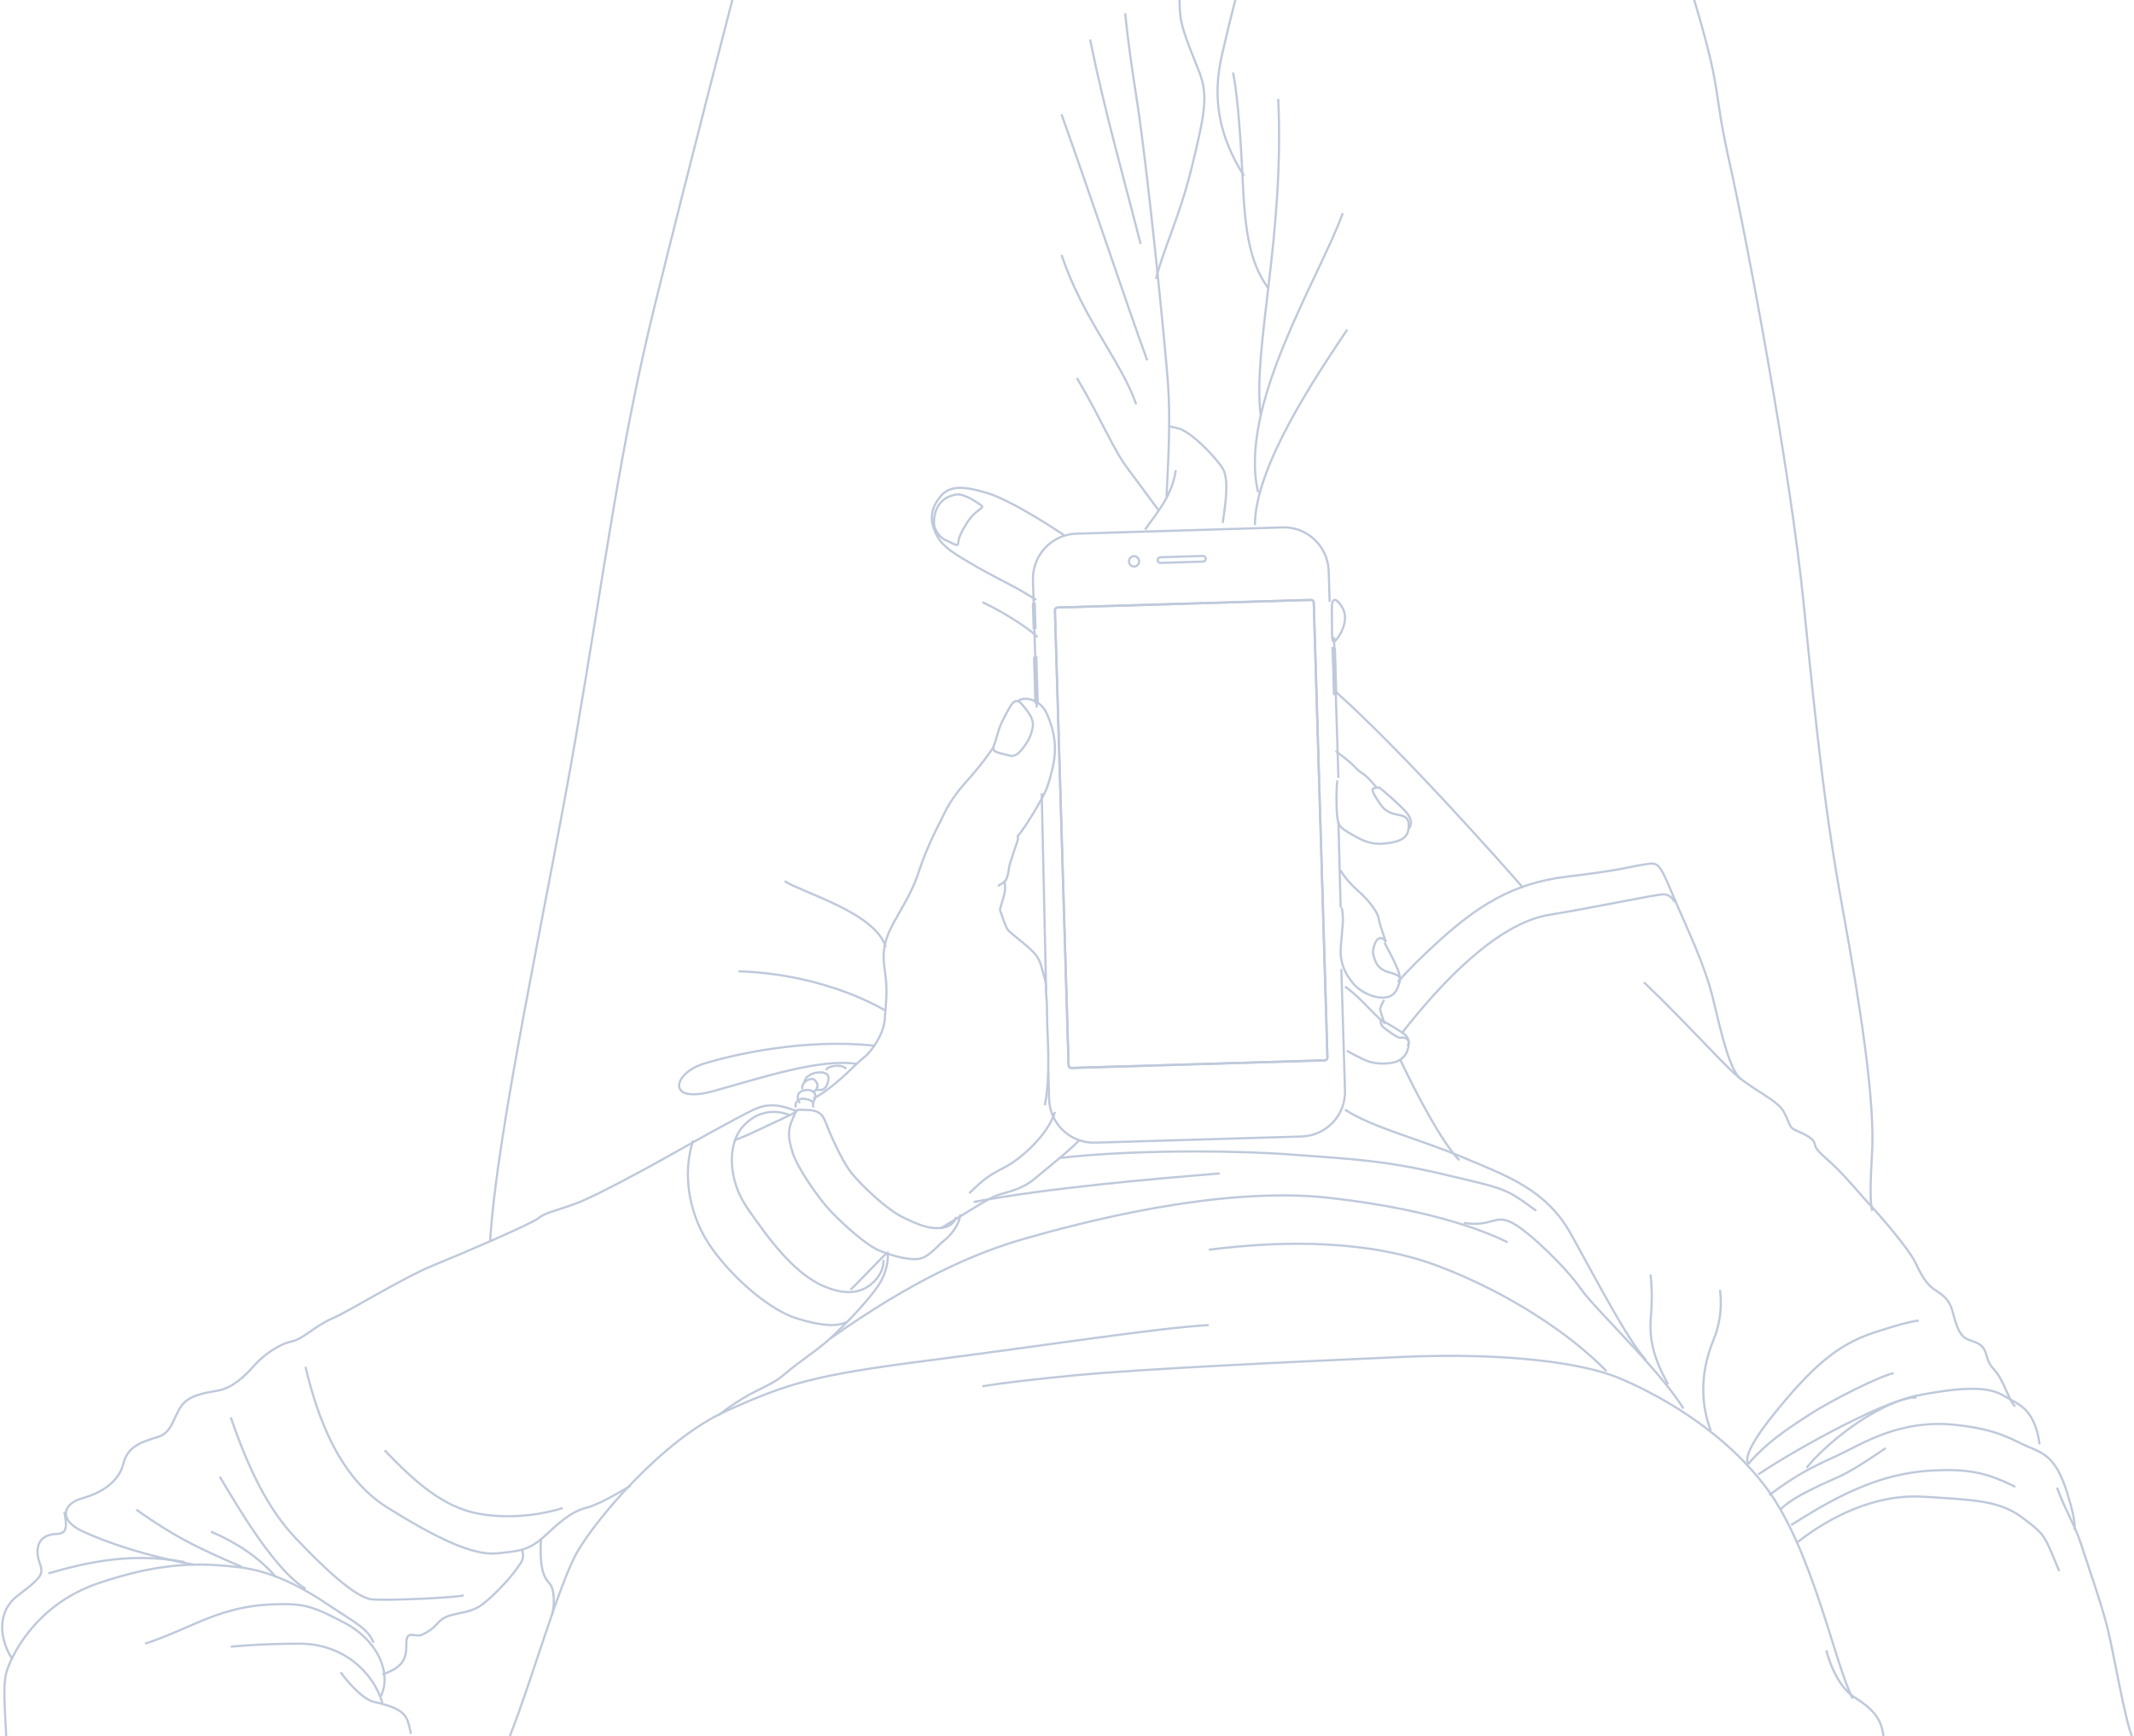
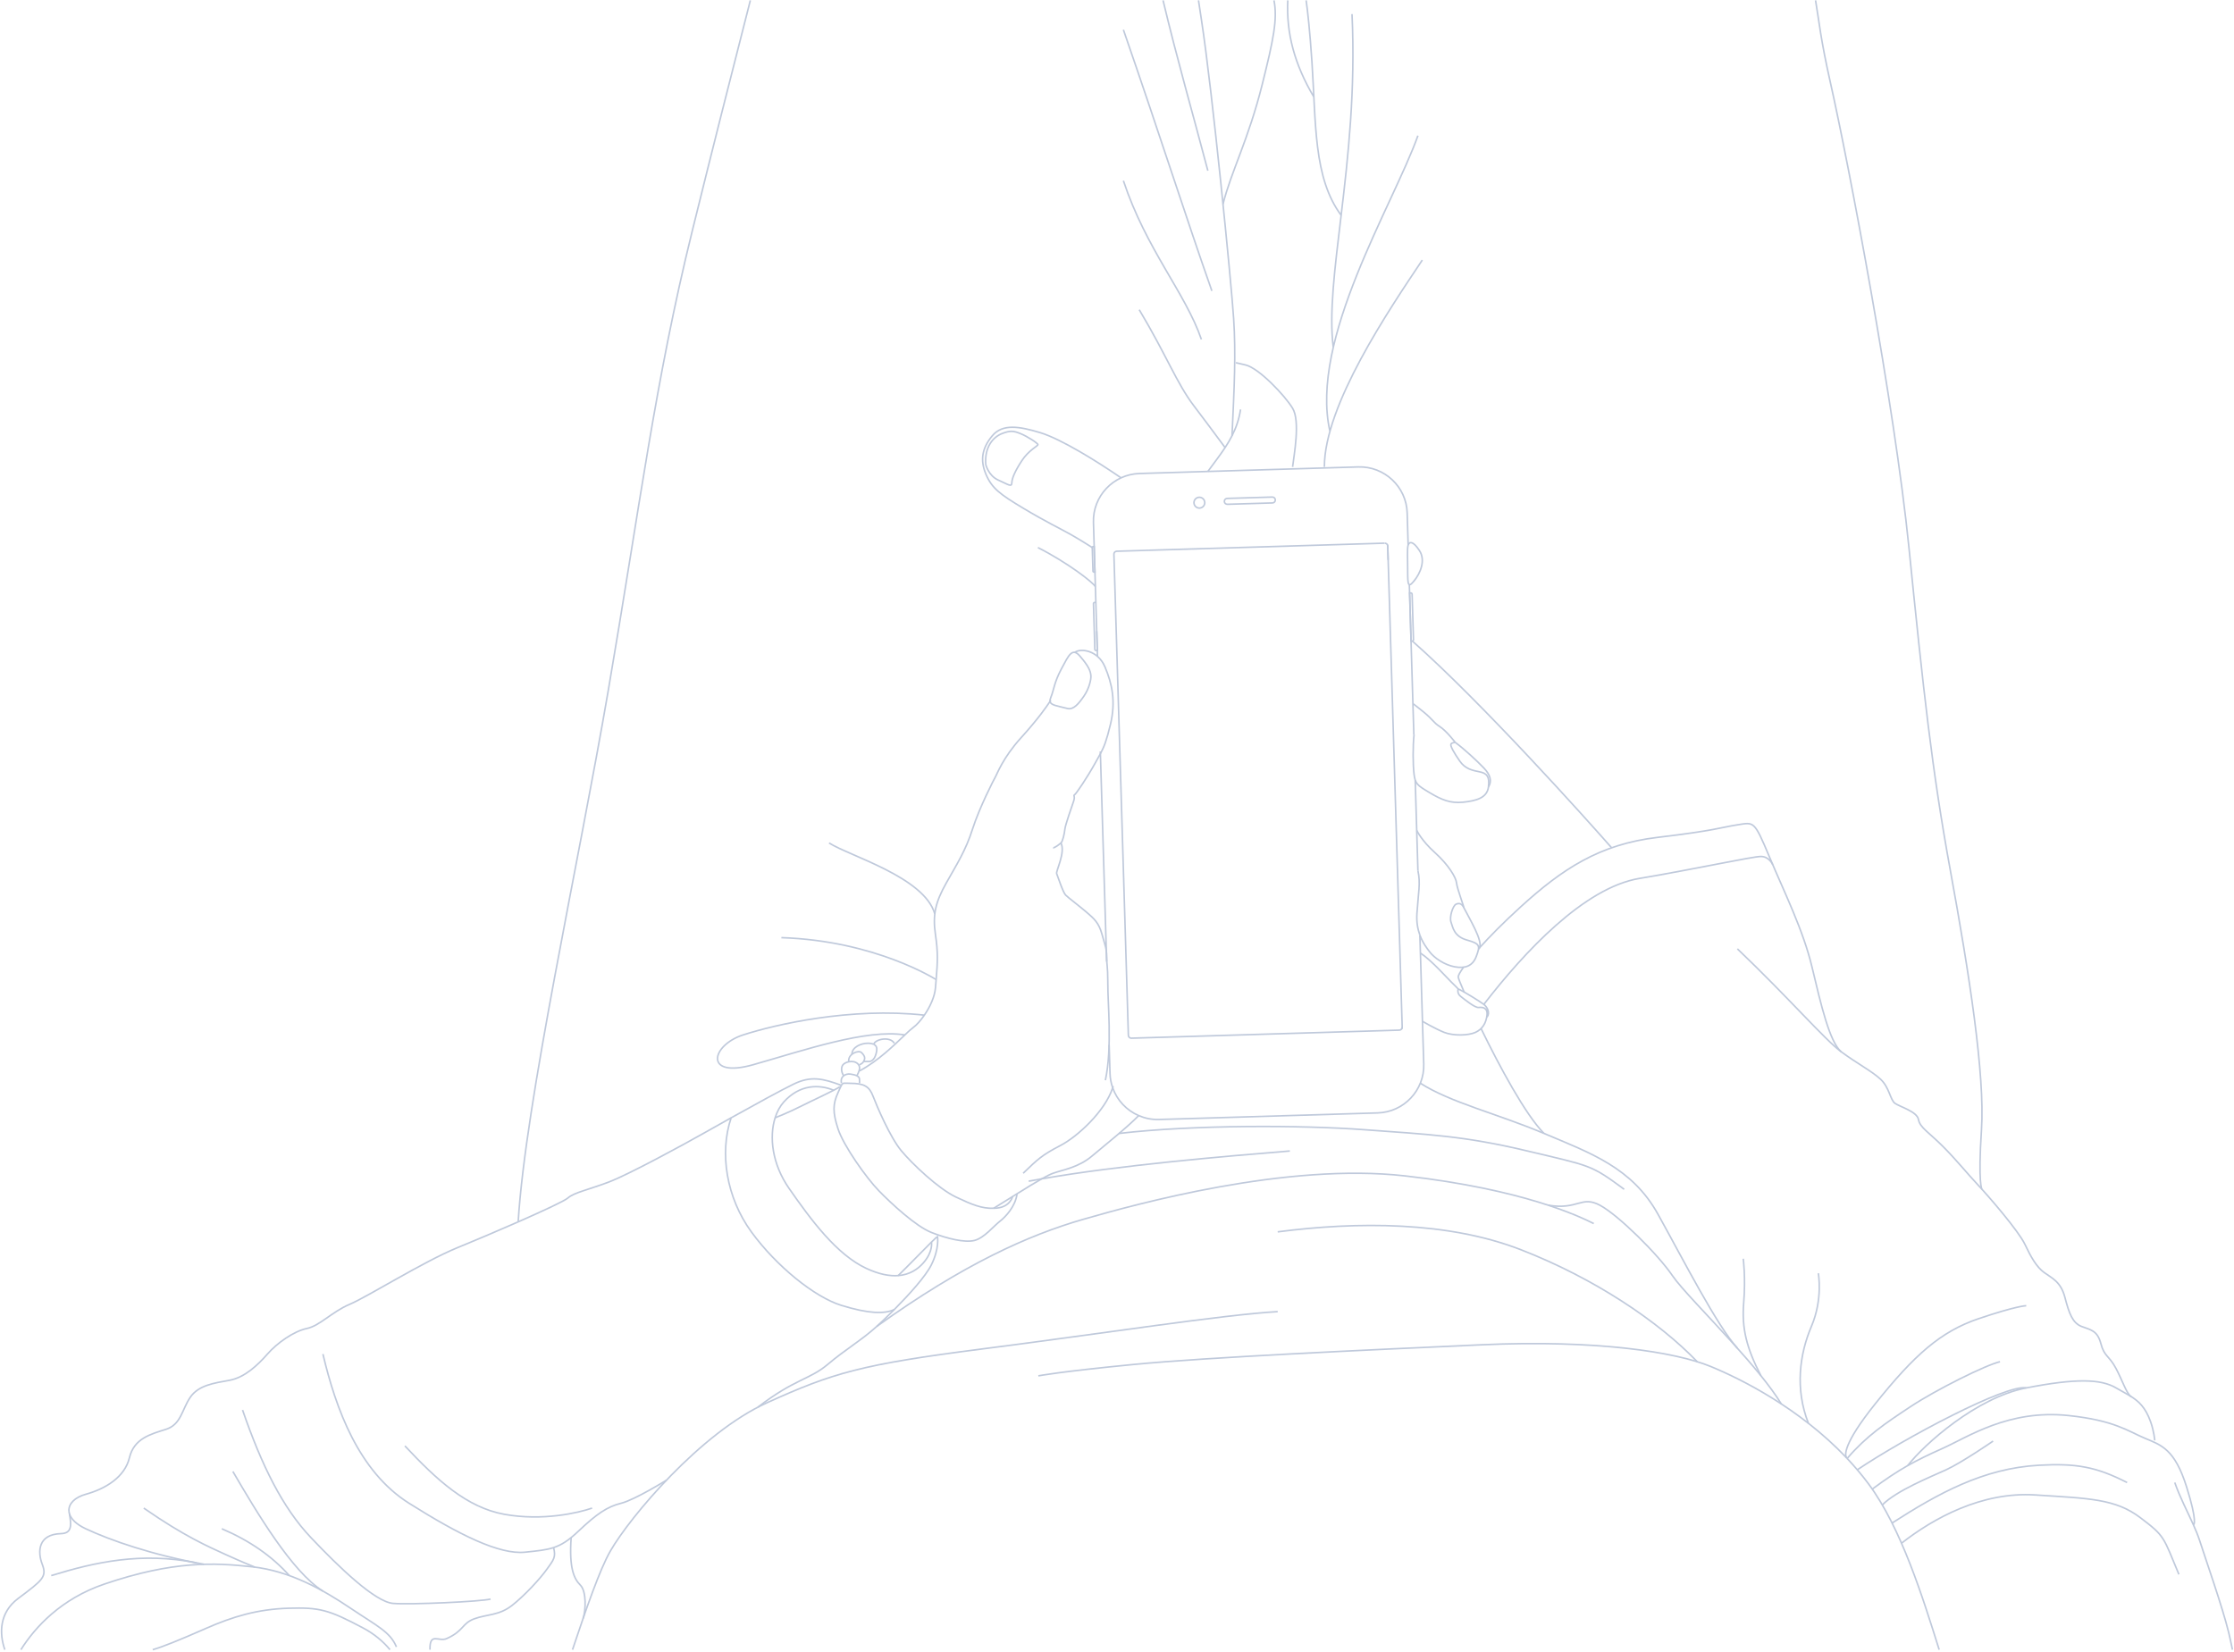
- <svg xmlns="http://www.w3.org/2000/svg" width="971" height="790" viewBox="0 0 971 790">
+ <svg xmlns="http://www.w3.org/2000/svg" width="1440" height="1065" viewBox="0 0 1440 1065">
  <g stroke="#BFC9DB" fill="none" fill-rule="evenodd">
-     <path d="M232 790c9.812-24.615 22.3-69.227 30.774-83.948 8.474-14.722 38.802-50.857 67.347-63.794 28.544-12.937 40.586-16.506 92.768-23.198S526.362 604.338 550 603m307 187c-.897-6.95-3.586-11.528-13-17.48-9.414-5.953-13-21.52-13-21.52" />
-     <path d="M843 773c-7.979-15.234-18.263-67.719-39.199-95.786-20.936-28.067-52.563-44.106-67.708-50.343-15.145-6.237-48.999-11.583-98.443-9.356-49.444 2.228-117.597 5.346-149.67 8.465-32.071 3.118-40.98 4.9-40.98 4.9M187 789c-1.803-7.494-1.244-11.078-16.676-14.475C163.564 773.037 155 761 155 761" />
-     <path d="M174 775c-4.152-14.255-18.189-27-37.565-27-19.375 0-31.435 1.382-31.435 1.382" />
-     <path d="M173.232 772c5.2-10.48-1.32-25.446-16.252-33.388-14.93-7.943-18.912-8.936-32.251-8.539-13.338.397-24.089 3.574-35.835 8.737-11.745 5.163-18.713 7.943-22.894 9.134" />
-     <path d="M174 762c7.66-2.65 11.079-5.746 10.882-13.375-.196-7.63 3.765-3.222 7.07-4.695 7.463-3.326 6.481-6.456 11.783-8.412 5.303-1.957 10.605-1.37 16.104-5.673 5.5-4.304 11.98-11.347 14.926-15.455 2.945-4.108 3.927-5.086 2.749-9.39M2.811 790c-.593-12.54-1.482-22.606 0-28.545 1.483-5.94 12.16-30.85 41.815-40.931 29.656-10.083 47.153-9.193 63.464-7.414 16.31 1.78 30.545 9.936 42.111 17.72 11.566 7.782 17.06 10.155 19.799 16.679" />
-     <path d="M5.633 755c-4.955-7.235-8.151-20.655 2.294-28.754 10.445-8.1 12.186-9.445 10.155-14.922-2.031-5.476-1.741-12.992 7.834-13.275 5.078-.15 4.384-4.2 3.353-10.049" />
-     <path d="M88.19 712c-22.032-3.943-40.193-10.235-50.912-15.269-10.718-5.034-8.634-12.47 0-14.85 8.635-2.379 16.839-7.435 18.84-15.764 2.002-8.328 9.147-10.113 15.697-12.195 6.55-2.082 6.848-8.328 10.421-13.682 3.573-5.354 10.42-6.246 16.971-7.436 6.55-1.19 12.207-6.544 16.375-11.303 4.169-4.759 11.314-9.815 16.971-11.005 5.657-1.19 10.719-7.139 18.46-10.41 7.741-3.273 31.857-18.442 46.446-24.391 14.59-5.949 44.958-19.036 47.638-21.416 2.68-2.38 8.932-3.57 17.566-6.841 8.635-3.272 32.156-16.062 41.088-21.118 8.932-5.057 31.262-17.55 38.705-21.119 7.444-3.57 12.505-2.38 20.544.595" />
-     <path d="M62 687c17.61 12.474 28.057 17.038 35.22 20.385C104.385 710.732 110 713 110 713m-14-16c11.868 5.036 21.505 11.665 29 20m-25-45c10.473 17.67 25.676 42.807 39 51m-34-78c8.267 23.97 17.125 41.859 29.231 54.664 12.106 12.805 27.46 27.6 35.137 28.192 7.677.592 37.498-.765 41.632-1.862M139 622c5.556 23.383 15.377 50.318 37.103 63.933 21.725 13.616 38.987 22.1 49.999 20.966 11.011-1.134 14.88-1.377 22.916-8.951 8.035-7.575 12.5-10.535 18.452-12.015 5.952-1.48 19.53-9.887 19.53-9.887" />
-     <path d="M175 660c13.747 14.297 26.6 25.968 43.04 28.885 16.439 2.918 31.982-.583 37.96-2.626M22 716c18.886-5.475 38.654-9.526 62-5.143m275.54-203.31c-6.13-2.545-14.582-2.642-21.533 5.092-6.73 7.488-7.328 23.663 2.243 37.44 9.57 13.779 20.637 28.755 33.497 34.746 12.861 5.99 20.345 2.538 24.675-2.397 4.337-4.942 3.516-9.03 3.516-9.03M378 609c37.381-26.507 65.422-38.817 88.567-45.41 23.145-6.595 87.685-24.18 138.426-18.465 50.74 5.715 74.776 17.145 81.007 20.223" />
-     <path d="M550 568.727c34.422-4.409 73.314-4.525 105.053 7.658C686.793 588.57 714.41 606.963 731 624m-65-67.49c12.8 2.056 14.135-4.258 22.144 0 8.01 4.26 24.918 20.885 31.147 29.981 3.611 5.272 14.988 16.682 26.083 28.858C753.421 624.18 761.32 633.412 766 641" />
-     <path d="M612 505c12.984 8.311 33.291 13.135 53.439 21.603 20.147 8.468 38.055 14.707 49.248 34.763C725.88 581.42 740.03 609.072 749 619M315.393 519c-5.087 15.236-1.993 34.458 8.613 49.21 10.607 14.752 26.971 28.162 38.456 31.738 11.485 3.577 18.357 3.793 22.538 1.77m52-49.113c-.628 5.378-4.897 9.986-7.4 11.918-2.502 1.933-6.623 7.136-10.745 8.176-4.121 1.04-11.629-.743-18.324-3.419-6.696-2.676-17.15-12.486-22.45-17.986-5.3-5.5-15.014-19.325-17.37-26.609-2.355-7.284-2.207-10.703 0-15.608 2.209-4.905 1.368-4.014 5.153-4.014 6.035 0 8.194 1.388 9.764 5.55 1.57 4.162 7.262 17.64 11.972 23.388 4.71 5.747 15.898 16.45 23.356 20.018 7.458 3.567 11.775 5.351 17.467 4.757 5.692-.595 6.67-4.97 6.67-4.97" />
-     <path d="M334 519s6.004-2.29 10.682-4.595C349.36 512.1 361.091 506.93 362 506m.12-2c-.702-2.952 1.808-4.26 3.917-3.958 2.109.302 3.816.865 3.916 2.092.1 1.227.009 1.866.009 1.866" />
-     <path d="M363.935 502c-1.23-1.705-1.281-3.992.05-4.962 1.332-.97 3.073-1.164 4.303-.97 1.229.194 2.656 1.055 2.71 2.564.055 1.51-1.235 3.368-1.235 3.368" />
-     <path d="M365.048 495.661c-.577-3.564 4.263-5.589 5.574-4.241 1.945 2 1.412 3.087.908 4.12-.504 1.034-1.767 1.46-1.767 1.46m.237 3c10.714-5.764 19.403-16.1 22.957-18.683 3.554-2.584 9.025-10.546 9.577-17.093.889-10.534 1.284-14.31 0-23.056-1.283-8.746.1-14.112 4.64-22.261 4.543-8.15 8.294-13.913 11.256-23.255 2.962-9.341 9.282-21.664 9.874-22.658.592-.994 3.16-8.15 10.86-16.696 7.702-8.546 11.256-13.913 12.046-15.105L452 340" />
-     <path d="M459.642 343.893c-5.708-1.503-8.712-1.429-7.293-4.897 1.418-3.468 1.418-6.529 4.66-12.65 3.24-6.12 4.76-9.589 8.103-5.712 4.05 4.695 4.66 6.733 4.863 8.569.202 1.836-.81 5.916-3.04 9.18-2.228 3.265-4.58 6.224-7.293 5.51z" />
-     <path d="M463.424 318.849c2.413-1.862 9.95-1.026 13.047 6.212 3.096 7.238 4.794 14.873 2.397 24.788-2.397 9.916-3.462 11.006-6.725 16.857-3.262 5.85-8.156 13.088-8.855 13.484-.7.397.4.397-.4 2.777-.798 2.38-3.595 10.113-3.795 12.096-.2 1.983-.937 5.207-1.697 5.85-2.697 2.281-3.396 2.083-3.396 2.083" />
-     <path d="M456.812 401c2.006 4.047-2.214 12.175-1.78 13.214.433 1.04 2.598 8.017 3.754 9.205 1.155 1.188 5.775 4.751 8.807 7.424 3.032 2.672 5.054 4.454 6.353 9.354 1.3 4.9 1.973 6.037 1.973 9.6 0 3.564.482 4.207.482 10.74s.42 10.888.565 19.054c.144 8.166-.132 16.43-1.576 23.409M441 543c6.284-5.937 8.079-7.698 16.158-11.807 7.473-3.8 19.867-14.99 22.842-25.193m-52 53c12.223-7.416 21.392-13.51 25.777-15.06 4.386-1.552 10.964-2.441 16.944-7.484 5.128-4.324 15.092-12.137 20.279-17.456m-103.947 67.912c7.69-7.643 15.81-16.45 16.848-16.912 0 0 .888 5.095-2.661 12.289-3.55 7.193-16.858 20.68-23.364 26.675-6.507 5.994-13.309 9.89-20.998 16.484-7.69 6.594-14.196 6.294-29.878 18.552m39-151.154c0-3.182 4.088-4.846 6.989-4.846 2.9 0 4.275 1.06 3.97 3.178-.306 2.118-1.222 4.822-3.512 4.822h-2.29m4.843-9c0-1.822 7.047-3.125 9-.579M610 396s2.071 4.293 7.909 9.366c5.837 5.073 9.259 10.536 9.46 12.877.202 2.342 3.825 11.512 3.02 10.147-.806-1.366-1.812-1.756-3.221-1.171s-3.02 5.463-2.214 7.61c.805 2.146 1.208 6.048 7.045 7.61 5.837 1.56 5.636 2.535 4.026 6.828-1.61 4.293-5.033 5.268-9.461 4.488-4.428-.78-8.857-3.707-10.87-6.244-2.012-2.537-6.24-7.61-5.635-16.39.603-8.78 1.64-12.806.433-18.074M630 429c3.098 6.132 8.714 15.428 6.494 18m-27.996-91.883c-.543 4.99-.51 12.767 0 16.877.509 4.109 1.41 4.696 6.671 7.778 5.26 3.081 9.168 4.696 14.729 4.109 5.56-.587 10.37-1.761 10.971-6.457.602-4.697-.901-5.87-3.907-6.458-3.006-.587-6.162-1.174-8.567-4.55-2.405-3.375-4.23-6.457-3.843-7.19.386-.734 1.89-.734 1.89-.734s-3.909-4.99-6.764-6.75c-2.856-1.762-2.705-2.79-7.365-6.458-4.659-3.67-4.307-3.271-4.307-3.271" />
-     <path d="M627 358c3.694 2.651 9.604 8.15 12.263 10.948 2.66 2.799 3.547 5.499 1.921 8.052m-34.576-103.6c-.683.868-.65 2.652-.56 9.21.112 8.112-.327 11.638 2.473 7.895 2.8-3.743 4.9-9.618 2.287-13.985-2.613-4.367-3.78-3.652-4.2-3.12zm-1.608.484l-.415-13.94c-.336-11.332-9.745-20.275-20.973-19.935l-93.851 2.848c-11.228.34-20.089 9.838-19.752 21.172L471.733 322M609 354l-2-64m3 123l-1-39M477 488.133l.368 12.197c.337 11.177 9.75 19.997 20.98 19.66l93.884-2.808c11.232-.336 20.096-9.703 19.759-20.88L610.323 441M474 361l2 90" />
-     <path d="M471.104 319.487l-.589-19.915a.526.526 0 0 1 .508-.545l.523-.016.62 20.973-.523.016a.524.524 0 0 1-.54-.513zm-.8-34.141L470 275.062a.424.424 0 0 1 .406-.435l.419-.013.329 11.128-.419.013a.42.42 0 0 1-.43-.41zm136.665 30.523l-.62-20.972.523-.016a.525.525 0 0 1 .539.513l.589 19.915a.526.526 0 0 1-.508.545l-.523.015zm-88.642-60.483c.039 1.3-.967 2.385-2.246 2.425-1.28.039-2.349-.984-2.387-2.284-.038-1.3.968-2.386 2.247-2.425 1.28-.039 2.348.983 2.386 2.284zM547.35 253a1.27 1.27 0 0 1 1.297 1.245 1.274 1.274 0 0 1-1.22 1.323l-19.385.591a1.27 1.27 0 0 1-1.297-1.246 1.274 1.274 0 0 1 1.221-1.322L547.35 253zM480 277.758a1.26 1.26 0 0 1 1.22-1.295l115.267-3.462a1.26 1.26 0 0 1 1.296 1.219l6.216 207.022a1.259 1.259 0 0 1-1.22 1.295l-115.266 3.462a1.259 1.259 0 0 1-1.295-1.219L480 277.758z" />
-     <path d="M480 277.758a1.259 1.259 0 0 1 1.22-1.295l115.267-3.462a1.259 1.259 0 0 1 1.296 1.219l6.216 207.022a1.26 1.26 0 0 1-1.22 1.295l-115.266 3.462a1.259 1.259 0 0 1-1.295-1.219L480 277.758zM612 449c4.674 2.956 11.59 10.64 13.459 12.413 2.07 1.964 2.961 2.905 2.961 2.905s-.709 1.824 1.097 3.204c1.806 1.379 6.22 4.925 7.826 4.729 1.606-.198 4.014 0 3.613 3.35-.402 3.349-1.977 5.91-5.002 7.29-3.025 1.379-9.648 1.576-13.661 0-4.014-1.577-9.45-4.726-9.45-4.726" />
-     <path d="M628 464c2.523 1.106 9.447 5.417 11.006 6.597 1.558 1.18 2.765 3.633 1.399 5.403M636 446.827c4.389-4.908 10.42-11.051 18.076-18.015 17.835-16.221 33.886-26.904 58.855-29.871 24.97-2.968 27.274-4.279 34.445-5.404 7.17-1.125 7.17-1.955 13.71 13.594 6.54 15.549 14.605 31.59 18.43 47.647 3.882 16.303 7.528 31.91 12.484 36.222" />
-     <path d="M630 466c-1.261-3.796-1.997-6.27-2-6.7-.005-.625.596-2.104 1.797-4.3M664 528c-7.921-8.173-19.058-29.311-27-46m111-35c21.972 21.026 37.387 39.018 44.5 44.303 7.115 5.286 13.044 8.261 16.897 11.832 3.854 3.57 4.15 8.926 6.225 10.413 2.075 1.488 9.486 3.527 10.079 6.97.592 3.444 4.446 5.527 10.374 11.477 5.929 5.951 10.375 11.604 15.118 16.662s17.49 19.935 20.157 25.588c2.668 5.653 5.04 9.819 8.3 12.199 3.26 2.38 7.114 3.868 8.893 10.711 1.779 6.843 3.26 11.009 7.114 12.497 3.854 1.487 6.818 1.678 8.3 7.384 1.482 5.707 3.557 5.112 6.522 10.765 2.964 5.653 4.446 10.711 6.521 12.199" />
-     <path d="M928 657.289s-.265-3.735-1.779-7.947c-3.31-9.211-8.3-10.551-14.821-14.368-6.522-3.817-17.194-4.11-38.537 0S829.114 658.898 822 668" />
-     <path d="M805 680.399c11.626-8.714 18.742-12.47 30.07-17.579 11.327-5.108 28.648-17.151 54.55-14.423 19.972 2.103 25.934 6.911 33.088 9.916 7.154 3.005 12.818 4.807 17.886 21.033 5.067 16.226 2.98 16.654 2.98 16.654" />
-     <path d="M936 677c2.957 8.594 8.278 17.485 10.643 24.894 2.366 7.41 9.757 28.451 12.418 39.416 2.66 10.966 7.687 40.478 10.939 48.69m-152-88.292c13.632-10.604 34.373-22.052 57.424-20.58 23.052 1.473 34.313 1.627 44.98 9.65C931.075 698.8 930.185 698.8 937 715" />
-     <path d="M815 694c20.087-12.737 39.66-23.451 63.625-24.767 16.19-.888 24.884.593 38.375 7.406M810 687c6.286-6.364 20.76-12.211 27.645-15.409C844.53 668.394 858 659 858 659m-58 12c20.218-13.611 63.56-36.583 72-34.914m-10.341-11.248c-5.97 1.301-27.459 11.83-38.601 19.081-11.143 7.251-19.102 12.543-27.426 22.081 0 0-4.808-2.416 12.105-23.223s28.254-30.802 44.769-36.29C869.02 601 873 601 873 601m-94.567 50c-5.675-14.786-3.651-29.521 1.263-41.309 4.915-11.787 2.891-22.691 2.891-22.691M759 630c-6.539-11.902-8.732-20.307-7.792-31.167C752.148 587.974 751 580 751 580m-58-176c-11.14-12.788-55.167-62.352-85-89m-51.65-77c.6-4.943 3.392-19.348 0-24.799-3.391-5.45-14.564-16.935-20.35-18.298-5.786-1.363-3.592-.779-3.592-.779M521 241c5.521-7.82 12.328-15.414 14-27" />
-     <path d="M530.804 226c1.006-21.325 1.715-35.299.709-50.591-1.006-15.293-9.254-97.912-14.082-128.894C512.603 15.533 512 6 512 6" />
-     <path d="M526 127c3.408-14.075 10.676-27.83 16.49-51.75 5.815-23.92 7.269-31.992 3.199-42.457s-8.075-19.435-8.69-26.312C536.387-.396 537-3 537-3m-41 21c6.88 33.657 15.09 61.995 23 93m-36-59c16.447 46.222 27.775 81.012 39 112m-39-48c9.937 29.445 27.075 48.17 34 68m-27-12c11.906 20.14 16.073 31.862 23.515 41.781A1785.426 1785.426 0 0 1 527 232m-43 11.44c-10.179-6.831-25.852-16.417-35.034-19.15-9.18-2.732-16.366-3.811-20.757 1.315-4.39 5.126-5.389 10.2-2.794 16.25 2.595 6.051 6.187 8.588 16.167 14.443s15.967 8.588 20.557 11.125c4.59 2.537 9.382 5.577 9.382 5.577" />
-     <path d="M425.058 239.155c-.583-7.75 3.343-11.818 6.83-13.195 3.488-1.376 4.844-1.18 7.75 0 2.906 1.18 7.362 4.13 7.362 4.721 0 .59-3.875 2.36-6.781 6.885-2.906 4.524-4.127 7.474-4.195 9.441-.067 1.967-1.498.714-5.686-1.18-4.187-1.894-5.28-6.672-5.28-6.672zM447 274c12.821 6.109 24.122 14.311 25 16M223 565c3.135-51.553 25.959-153.735 38.937-229.185 13.635-79.276 20.144-132.706 36.257-197.897S334-3 334-3m64 478.872c-31.653-3.393-64.197 3.914-78.017 8.274-13.82 4.359-16.94 18.321 4.458 12.423 21.4-5.898 48.708-15.05 65.146-12.423M336 442c40.819 1.325 67 18 67 18m-46-59c8.563 5.426 41.49 14.41 46 30m168-192c0-26.626 27.707-67.566 42-89m-40.562 74c-9.094-39.48 27.494-96.74 38.562-127m-37.372 92c-3.788-30.629 10.922-80.834 7.98-144" />
-     <path d="M577 131c-11.873-16.056-10.694-39.304-12.463-65.694C562.769 38.916 561 33 561 33" />
-     <path d="M566 80c-11.643-18.495-14.43-35.61-10.016-54.897C560.398 5.815 562.92-3 562.92-3M770-3c14.223 47.152 8.89 40.9 16.89 76.623 8 35.724 27.557 139.087 33.78 200.826 6.222 61.74 9.777 95.332 17.778 139.265 8 43.933 14.876 87.854 13.334 111.609C850.24 549.077 852 551 852 551m-214-81c17.335-22.277 43.043-49.707 66.76-53.647 23.716-3.94 48.54-9.353 52.137-9.353 3.597 0 5.103 3.51 5.103 3.51M443 547c33.778-6.458 82.963-10.621 112-13" />
-     <path d="M482 526.99c31.796-3.73 78.097-3.614 105.403-1.595 27.305 2.02 42.74 2.613 70.045 9.143 27.306 6.53 27.032 5.745 41.552 16.462M246.21 700c-.904 13.39 1.241 17.871 3.815 20.56 2.573 2.69 2.272 10.958 1.126 14.44" />
+     <path d="M823.59 845.587c-35.4 2.003-112.208 14.027-190.352 24.045-78.145 10.018-96.178 15.36-138.923 34.732-42.747 19.369-88.163 73.468-100.854 95.509-6.902 11.987-15.582 37.212-24.428 63.657M1249.962 1063.531c-10.493-33.353-24.42-78.59-45.668-107.073-4.294-5.754-8.896-11.16-13.685-16.25" />
+     <path d="M1190.244 939.822c-30.166-31.884-67.948-50.797-87.472-58.836-22.709-9.351-73.468-17.366-147.605-14.027-74.137 3.34-176.328 8.015-224.417 12.69-48.087 4.676-61.446 7.348-61.446 7.348M251.377 1063.531c-4.384-5.34-10.18-10.18-17.254-13.952-22.265-11.874-28.2-13.358-48.091-12.765-19.89.594-35.92 5.343-53.436 13.062-17.513 7.718-27.903 11.874-34.138 13.655M356.823 997.714c1.614 6.2.11 7.761-4.252 13.867-4.454 6.233-14.25 16.92-22.563 23.451-8.312 6.531-16.327 5.64-24.342 8.61-8.015 2.968-6.53 7.717-17.811 12.764-4.997 2.235-10.983-4.451-10.687 7.124" />
+     <path d="M255.54 1061.75c-4.114-9.796-12.363-13.36-29.729-25.045-17.366-11.688-38.74-23.937-63.23-26.61-24.492-2.67-50.764-4.006-95.294 11.133-27.969 9.511-44.69 27.802-53.813 42.304M44.758 975.921c-.103-.6-.213-1.212-.33-1.843M44.758 975.921c1.319 7.526 1.616 12.598-5.524 12.802-14.693.42-15.139 11.578-12.021 19.707 3.115 8.129.445 10.128-15.587 22.149-11.939 8.956-12.26 22.291-8.508 32.952M44.758 975.921a7.839 7.839 0 0 1-.33-1.843M471.28 720.634a3105.952 3105.952 0 0 0-17.48 9.82c-13.36 7.57-48.537 26.717-61.451 31.617-12.912 4.897-22.263 6.678-26.272 10.241-2.145 1.908-16.157 8.407-32.063 15.403" />
+     <path d="M131.41 1008.43c-32.952-5.904-60.115-15.323-76.144-22.859-6.164-2.898-9.473-6.325-10.508-9.65M542.35 699.707c-11.986-4.436-19.552-6.202-30.662-.867-7.592 3.643-25.527 13.493-40.408 21.794M44.43 974.079c-.276-4.62 3.812-8.8 10.834-10.738 12.914-3.563 25.185-11.132 28.177-23.6 2.994-12.467 13.681-15.14 23.478-18.257 9.796-3.118 10.241-12.47 15.586-20.484 5.342-8.015 15.584-9.351 25.38-11.133 9.797-1.78 18.257-9.796 24.493-16.92 6.233-7.124 16.92-14.694 25.38-16.475 8.46-1.782 16.03-10.687 27.608-15.586 11.578-4.898 47.646-27.608 69.466-36.514 10.14-4.138 25.372-10.585 39.181-16.657M92.67 972.247c26.271 18.257 41.857 24.935 52.545 29.835 10.687 4.897 19.063 8.218 19.063 8.218M142.987 985.572c17.811 7.603 32.273 17.613 43.522 30.198M150.112 948.647c15.584 26.717 38.209 64.726 58.035 77.115M156.346 909.016c12.469 36.068 25.826 62.988 44.085 82.257 18.254 19.27 41.41 41.533 52.988 42.424 11.578.89 56.552-1.15 62.787-2.803M429.586 954.256s-20.315 12.646-29.221 14.873c-8.906 2.227-15.584 6.681-27.608 18.075-6.193 5.87-10.737 8.802-15.934 10.51M208.148 872.947c8.312 35.178 23.006 75.7 55.513 96.183 32.507 20.483 58.333 33.248 74.808 31.54 7.99-.827 13.461-1.348 18.354-2.956" />
+     <path d="M260.993 932.17c20.48 21.82 39.627 39.632 64.117 44.084 24.492 4.454 47.646-.89 56.552-4.007M126.495 1007.512c-35.195-7.036-64.996-.533-93.466 8.257M499.63 720.628c1.27-4.008 3.16-7.497 5.6-10.212 10.35-11.498 22.932-11.354 32.062-7.57M499.63 720.628c-3.943 12.439-1.836 29.959 8.94 45.449 14.25 20.484 30.725 42.749 49.872 51.654 8.23 3.829 14.975 5.051 20.51 4.632M578.952 822.363c7.342-.557 12.552-4.01 16.227-8.195 6.445-7.332 5.24-13.397 5.235-13.421M1027.3 788.816c-9.352-4.676-45.418-22.042-121.558-30.724-76.142-8.682-172.988 18.033-207.717 28.051-34.732 10.02-76.81 28.72-132.904 68.993" />
+     <path d="M1094.017 877.886c-24.786-25.808-66.049-53.671-113.47-72.128-47.421-18.454-105.528-18.278-156.957-11.6M998.068 777.018c19.213 3.114 21.216-6.453 33.24 0 12.02 6.455 37.402 31.65 46.753 45.435 5.418 7.989 22.496 25.281 39.151 43.733 12.078 13.382 23.933 27.374 30.96 38.872M995.24 730.708c-30.056-12.69-60.35-19.92-79.72-32.375" />
+     <path d="M995.24 730.708c30.056 12.69 56.771 22.042 73.47 52.096 16.697 30.056 37.808 71.496 51.187 86.374M471.28 720.634c-7.69 22.765-3.015 51.485 13.015 73.524 16.03 22.041 40.76 42.08 58.117 47.422 17.356 5.343 27.742 5.666 34.061 2.642M542.35 699.707c1.076-1.928 1.729-1.312 5.628-1.312 9.129 0 12.394 2.077 14.769 8.31 2.375 6.235 10.985 26.421 18.109 35.031 7.124 8.608 24.044 24.638 35.325 29.983 10.333 4.893 16.699 7.51 24.308 7.238" />
+     <path d="M542.35 699.707c-.504.903-1.1 2.357-2.164 4.697-3.339 7.348-3.563 12.469 0 23.38 3.561 10.909 18.257 31.614 26.272 39.852 8.015 8.239 23.829 22.933 33.957 26.941 10.126 4.006 21.482 6.679 27.715 5.12 6.236-1.559 12.469-9.35 16.254-12.246 3.784-2.894 10.241-9.796 11.192-17.85" />
+     <path d="M640.489 778.956c.697-.026 1.39-.038 2.113-.114 8.608-.89 10.09-7.44 10.09-7.441M499.63 720.628c.158-.062 9.003-3.563 15.916-7.094 6.976-3.563 24.472-11.55 25.828-12.988M554.003 698.299s.136-.945-.014-2.754c-.148-1.812-2.67-2.643-5.788-3.088-3.118-.445-6.827 1.484-5.788 5.842" />
+     <path d="M552.268 693.519s1.87-2.844 1.792-5.153c-.08-2.309-2.147-3.627-3.929-3.924-1.781-.298-4.306 0-6.235 1.484-1.93 1.483-1.853 4.985-.072 7.593M556.661 684.338c-.743 1.44-2.6 2.033-2.6 2.033" />
+     <path d="M547.12 684.506c-.848-4.963 6.276-7.783 8.205-5.906 2.864 2.785 2.08 4.299 1.336 5.739M583.231 667.214c2.21-2.105 4.015-3.78 5.343-4.741 2.173-1.568 4.817-4.476 7.25-8.017M583.231 667.214c-6.68 6.37-17.064 16.695-29.17 23.164M676.862 452.115l.474-.709M676.862 452.115c-.17.256-.397.598-.715 1.073-1.186 1.781-6.53 9.796-18.109 22.56-11.575 12.765-15.436 23.452-16.327 24.938-.89 1.484-10.39 19.888-14.841 33.841-4.454 13.953-10.094 22.56-16.923 34.734-6.826 12.17-8.905 20.186-6.976 33.248 1.694 11.452 1.444 17.202.457 29.051M595.824 654.455c3.554-5.17 6.655-11.708 7.147-17.511.165-1.938.317-3.72.457-5.383" />
+     <path d="M676.862 452.115c.358 2.599 4.494 2.892 11.16 4.634 3.973 1.04 7.423-3.265 10.688-8.015 3.263-4.75 4.75-10.687 4.452-13.357-.296-2.673-1.193-5.638-7.124-12.469-4.9-5.64-7.124-.593-11.876 8.312-4.75 8.906-4.75 13.358-6.826 18.405-.422 1.024-.564 1.83-.474 2.49M683.866 543.433c-4.008 3.413-5.047 3.118-5.047 3.118M683.866 543.433c1.13-.963 2.227-5.788 2.522-8.758.298-2.968 4.454-14.546 5.643-18.109 1.186-3.56-.446-3.56.593-4.154 1.038-.595 8.312-11.43 13.16-20.188 1.408-2.54 2.534-4.478 3.519-6.315" />
+     <path d="M709.303 485.91c2.41-4.498 3.946-8.381 6.475-18.918 3.563-14.844 1.04-26.272-3.561-37.109-4.602-10.835-15.806-12.085-19.391-9.299M683.866 543.433c3.094 6.07-3.413 18.256-2.746 19.814.669 1.56 4.008 12.024 5.788 13.805 1.781 1.782 8.907 7.124 13.583 11.133 4.675 4.008 7.791 6.678 9.796 14.026 1.488 5.457 2.44 7.803 2.834 10.84M713.122 613.05c.136 1.05.205 2.185.205 3.56 0 5.342.743 6.306.743 16.103 0 9.796.65 16.327.873 28.574.222 12.245-.203 24.638-2.43 35.103M717.212 701.279c.112-.344.252-.69.35-1.031M659.523 756.383c9.351-9.008 12.024-11.68 24.045-17.913 10.877-5.638 28.72-21.996 33.645-37.19M733.991 719.208c-7.791 7.977-22.383 19.519-29.938 25.942-8.906 7.57-18.702 8.906-25.233 11.232-1.874.668-4.35 1.912-7.336 3.587M671.485 759.97c-4.284 2.405-9.64 5.722-15.91 9.63M652.692 771.4a1569.164 1569.164 0 0 1-12.203 7.556M652.692 771.4c.977-.609 1.947-1.214 2.884-1.8M576.472 844.223c-4.274 4.302-8.306 8.145-11.35 10.913M578.952 822.363l-.012.012M578.952 822.363c8.16-8.003 16.623-16.845 21.462-21.616M565.122 855.136c-9.796 8.905-20.038 14.693-31.616 24.492-11.576 9.794-21.374 9.35-44.984 27.561M600.414 800.748c2.026-1.998 3.432-3.298 3.893-3.5 0 0 1.336 7.57-4.006 18.257-3.685 7.366-14.348 19.174-23.83 28.718M556.661 684.338h3.34c3.34 0 4.675-3.979 5.12-7.096.276-1.922-.389-3.248-1.925-3.985" />
+     <path d="M549.142 679.698c0-4.682 5.961-7.13 10.191-7.13 1.62 0 2.908.231 3.863.69M563.196 673.258c.793-3.274 10.497-5.389 13.277-.691M913.253 535.418s3.053 6.53 11.663 14.25c8.608 7.717 13.655 16.03 13.953 19.59.296 3.564 5.64 17.516 4.452 15.44M913.978 561.354c1.782 8.014.252 14.14-.64 27.5-.373 5.61.516 10.213 1.886 13.966" />
+     <path d="M915.223 602.819c1.892 5.183 4.706 8.732 6.428 10.97 2.967 3.86 9.498 8.311 16.031 9.5 6.53 1.186 11.576-.298 13.95-6.829 2.376-6.53 2.673-8.015-5.935-10.39-8.61-2.374-9.203-8.312-10.391-11.577-1.187-3.266 1.188-10.688 3.265-11.578 2.08-.891 3.563-.296 4.75 1.781M953.675 611.045c-.112.24-.23.475-.397.665M953.675 611.045c2.137-4.586-5.84-17.602-10.353-26.348M910.742 453.624c.076.014.805.484 6.381 4.981 6.903 5.567 6.68 7.125 10.911 9.797 4.23 2.672 10.018 10.242 10.018 10.242M911.471 473.523c-.805 7.569-.755 19.37 0 25.604.755 6.233 2.09 7.124 9.883 11.8 7.793 4.675 13.58 7.124 21.82 6.235 8.236-.89 15.362-2.672 16.253-9.798" />
+     <path d="M938.052 478.643s-2.227 0-2.798 1.113c-.573 1.114 2.129 5.79 5.692 10.91 3.563 5.122 8.238 6.012 12.69 6.903 4.454.889 6.681 2.67 5.79 9.795" />
+     <path d="M938.052 478.643c5.566 4.009 14.472 12.32 18.48 16.55 4.007 4.232 5.343 8.312 2.894 12.17M911.26 374.817c4.454-5.343 7.794-13.73 3.638-19.965-4.157-6.233-6.012-5.212-6.68-4.451-1.088 1.238-1.036 3.784-.892 13.145.18 11.58-.52 16.613 3.935 11.27z" />
+     <path d="M778.564 303.94l96.968-2.911c16.874-.508 31.01 12.794 31.518 29.65l.623 20.734M706.93 406.911l.483 16.066M706.069 378.23l.305 10.15M778.564 303.94l-44.06 1.325c-16.871.505-30.187 14.631-29.681 31.488l1.246 41.476M910.742 453.624l-2.305-76.713M911.34 473.516l-.598-19.89M912.222 502.896l1.756 58.457M916.894 658.423l-1.67-55.603M733.991 719.208c-7.78-3.365-13.933-9.846-16.779-17.929M717.212 701.279a30.437 30.437 0 0 1-1.717-9.206l-.554-18.394M916.894 658.423l.828 27.577c.506 16.857-12.808 30.981-29.68 31.488l-141.03 4.237c-4.626.14-9.03-.791-13.02-2.517M709.303 485.91l3.818 127.14M713.122 613.05l.205 6.86M709.303 485.91l-.044-1.499M706.93 406.911l-.557-18.532" />
+     <path d="M704.054 353.02l.455 15.183a.626.626 0 0 0 .647.605l.63-.018-.494-16.431-.629.018a.63.63 0 0 0-.61.643M910.342 413.248a.782.782 0 0 0 .761-.805l-.882-29.403a.783.783 0 0 0-.81-.76l-.784.025.93 30.967.785-.024M706.374 388.38l-.785.024a.78.78 0 0 0-.761.805l.882 29.403a.78.78 0 0 0 .81.757l.784-.024-.373-12.433M789.192 323.272a1.896 1.896 0 0 0 1.947 1.84l29.082-.875a1.892 1.892 0 0 0 1.833-1.951 1.893 1.893 0 0 0-1.947-1.84l-29.081.873a1.895 1.895 0 0 0-1.834 1.953zM776.563 323.968a3.477 3.477 0 1 0-6.953.21 3.477 3.477 0 0 0 6.953-.21zM903.318 663.527c.331-.352.53-.829.513-1.348M894.344 351.282c.102.221.162.467.17.726l.272 9.046" />
+     <path d="M894.344 351.282c.102.221.162.467.17.726l.272 9.046M892.574 350.182l-115.155 3.46M719.114 355.54c.222-.101.47-.161.729-.17l57.576-1.729M727.5 668.207c.204.446.577.795 1.033.973M718.014 357.31l9.315 310.17c.008.26.07.505.172.727M729.272 669.306a1.9 1.9 0 0 1-.74-.125M903.318 663.527a1.878 1.878 0 0 1-1.314.591l-172.732 5.189M892.762 350.214c.697.052 1.302.458 1.583 1.067M903.318 663.527c.331-.352.53-.829.513-1.348M894.786 361.053l9.046 301.126M718.014 357.31a1.881 1.881 0 0 1 1.1-1.77M915.647 614.483c6.914 4.454 17.146 16.031 19.91 18.702 3.06 2.958 4.38 4.376 4.38 4.376M916.894 658.423s8.042 4.745 13.978 7.12c5.938 2.374 15.734 2.077 20.21 0 4.474-2.077 6.805-5.938 7.398-10.985.595-5.045-2.968-5.343-5.343-5.045-2.375.295-8.905-5.047-11.578-7.126-2.67-2.077-1.621-4.826-1.621-4.826M956.447 647.518c-2.338-1.781-12.726-8.286-16.51-9.958M958.547 655.672c2.049-2.672.237-6.373-2.1-8.155M953.675 611.045c6.52-7.252 15.333-16.214 26.458-26.348 26.716-24.344 50.761-40.374 88.167-44.825 37.404-4.454 40.855-6.422 51.598-8.11 10.741-1.687 10.741-2.933 20.538 20.399 9.796 23.333 21.88 47.406 27.608 71.5 5.817 24.464 11.278 47.884 18.702 54.355M953.054 611.73c.198-.222.42-.46.621-.685" />
+     <path d="M943.358 623.574c-2.287 3.19-3.43 5.337-3.421 6.245.006.625 1.406 4.216 3.807 9.729M995.24 730.708c-11.905-12.015-28.642-43.09-40.58-67.622M1186.746 678.015c10.688 7.911 19.593 12.363 25.381 17.708 5.79 5.342 6.235 13.357 9.353 15.584 3.116 2.227 14.248 5.279 15.14 10.431.89 5.155 6.678 8.27 15.583 17.177 8.906 8.905 15.587 17.367 22.71 24.937 7.125 7.57 26.272 29.834 30.28 38.295 4.007 8.46 7.57 14.693 12.47 18.256 4.897 3.561 10.685 5.788 13.357 16.03 2.672 10.242 4.9 16.475 10.687 18.702 5.788 2.227 10.242 2.513 12.469 11.053 2.227 8.54 5.342 7.65 9.796 16.11 4.108 7.807 6.323 14.845 9.088 17.637M1373.768 900.555a5.565 5.565 0 0 1-.707-.62M1119.898 611.71c33.006 31.467 56.162 58.394 66.85 66.305" />
+     <path d="M1373.06 899.934c5.459 3.344 9.877 7.352 13.176 16.623 2.275 6.387 2.672 12.051 2.672 12.051M1229.68 944.853c10.687-13.805 44.342-43.853 76.404-50.087M1306.084 894.766c32.062-6.233 48.091-5.787 57.888 0 3.295 1.948 6.323 3.474 9.09 5.167" />
+     <path d="M1206.84 960.002c17.367-12.914 27.998-18.48 44.918-26.05 16.923-7.57 42.795-25.416 81.49-21.374 29.834 3.118 38.74 10.242 49.426 14.694 10.688 4.454 19.148 7.126 26.717 31.17 7.212 22.91 4.726 24.567 4.474 24.672M1439.001 1063.531c-.904-4.366-1.733-8.196-2.446-11.132-4.009-16.475-15.141-48.091-18.702-59.224-1.02-3.188-2.425-6.57-3.987-10.06M1401.821 955.771c3.178 9.216 8.15 18.646 12.046 27.344" />
+     <path d="M1225.681 994.899c20.484-16.03 51.65-33.34 86.288-31.113 34.636 2.227 51.557 2.459 67.588 14.588 16.03 12.129 14.694 12.129 24.936 36.62" />
+     <path d="M1371.096 955.771c-20.038-10.241-32.952-12.468-56.997-11.132-35.592 1.977-64.666 18.083-94.498 37.232M1284.71 929.054s-20.038 13.805-30.28 18.502c-10.241 4.7-31.772 13.292-41.123 22.643M1306.084 894.766c-12.766-2.522-78.311 32.21-108.889 52.791M1289.163 877.886c-8.905 1.97-40.967 17.92-57.592 28.904-16.623 10.983-28.498 18.998-40.917 33.446 0 0-.02-.01-.044-.028" />
+     <path d="M1306.084 841.777s-5.938 0-30.577 8.313c-24.638 8.312-41.56 23.45-66.794 54.97-21.06 26.305-19.546 33.2-18.468 34.763M1190.244 939.822c.156.226.298.34.366.386M1172.052 820.848s3.118 16.475-4.454 34.287c-7.57 17.813-10.687 40.076-1.945 62.419M1135.034 886.885c-9.293-17.945-12.409-30.617-11.074-46.99 1.336-16.374-.294-28.397-.294-28.397M910.342 413.248c45.096 39.914 111.647 114.155 128.486 133.308M833.186 301.014c.891-7.537 5.047-29.505 0-37.817-5.047-8.31-21.67-25.826-30.28-27.904-8.608-2.079-5.342-1.188-5.342-1.188M789.683 288.553c1.598-2.437 3.106-4.963 4.46-7.628M794.143 280.925c2.566-5.053 4.565-10.6 5.498-16.959M778.564 303.94c3.605-5.02 7.574-9.981 11.119-15.388" />
+     <path d="M794.143 280.925c1.484-31.872 2.53-52.759 1.044-75.615-1.484-22.858-13.655-146.353-20.779-192.663-.68-4.421-1.302-8.548-1.873-12.4" />
+     <path d="M788.336 131.573c5.22-20.961 16.351-41.445 25.257-77.067 7.158-28.63 9.996-42.016 7.601-54.259M778.564 110.042C768.81 72.922 758.766 38.322 749.69.247M781.15 187.53c-16.413-46.575-32.976-98.864-57.023-168.336M774.408 218.817c-10.242-29.835-35.586-58.008-50.282-102.308M734.332 199.67c17.812 29.834 24.045 47.2 35.177 61.895a2630.271 2630.271 0 0 1 20.174 26.989M704.054 353.02s-7.126-4.623-13.955-8.484c-6.826-3.859-15.732-8.015-30.575-16.92-14.844-8.906-20.186-12.765-24.047-21.968-3.858-9.203-2.375-16.92 4.156-24.718 6.531-7.797 17.219-6.155 30.874-1.999 13.657 4.156 36.968 18.736 52.107 29.126" />
+     <path d="M669.023 286.65c0-.891-6.829-5.343-11.28-7.125-4.454-1.781-6.531-2.079-11.876 0-5.343 2.077-11.358 8.217-10.466 19.913 0 0 1.676 7.211 8.091 10.07 6.417 2.858 8.61 4.749 8.714 1.781.102-2.97 1.973-7.422 6.427-14.25 4.452-6.827 10.39-9.499 10.39-10.39zM669.023 353.02c19 9.625 35.744 22.549 37.046 25.21M483.653.247c-10.561 41.275-24.73 97.095-37.414 148.54-24.049 97.528-33.763 177.461-54.113 296.06-19.369 112.876-53.434 265.743-58.111 342.868M595.824 654.455c-47.418-5.229-96.168 6.038-116.871 12.759-20.705 6.722-25.381 28.252 6.679 19.157 32.059-9.095 72.972-23.208 97.6-19.157M603.428 631.56c-.002-.001-38.986-25.082-99.764-27.074M534.388 543.433c12.69 8.278 61.49 21.983 68.174 45.77M853.67 301.014c0-39.894 41.642-101.235 63.124-133.35M857.25 278.075c-13.377-59.258 40.447-145.2 56.728-190.62M864.482 138.785c4.432-37.114 9.31-80.796 7-129.7M864.482 138.785c-4.112 34.436-7.839 63.222-5.079 85.224M841.917.247c1.01 7.13 2.373 19.365 3.737 39.655 2.673 39.723.891 74.716 18.828 98.882M846.887 62.525c-12.544-21.174-17.79-41.147-16.812-62.277M1170.276.247c2.347 13.823 3.198 24.656 9.427 52.347 12.025 53.44 41.416 208.067 50.77 300.427 9.35 92.358 14.695 142.61 26.718 208.333 12.026 65.72 22.36 131.425 20.04 166.962-2.316 35.536.328 38.412.328 38.412M956.447 647.518c26.038-33.72 64.653-75.237 100.275-81.2 35.623-5.965 72.91-14.157 78.311-14.157 5.403 0 7.666 5.314 7.666 5.314M671.485 759.97c50.242-8.802 118.629-14.568 159.92-17.937M663.086 761.5a580.504 580.504 0 0 1 8.398-1.53" />
+     <path d="M1046.926 766.728c-21.784-16.076-21.375-14.9-62.342-24.696-40.965-9.796-64.12-10.687-105.088-13.717-40.965-3.03-110.43-3.203-158.134 2.393M368.153 991.273c-1.408 19.955 1.931 26.633 5.94 30.64 4.006 4.008 3.537 16.329 1.755 21.518" />
  </g>
</svg>
